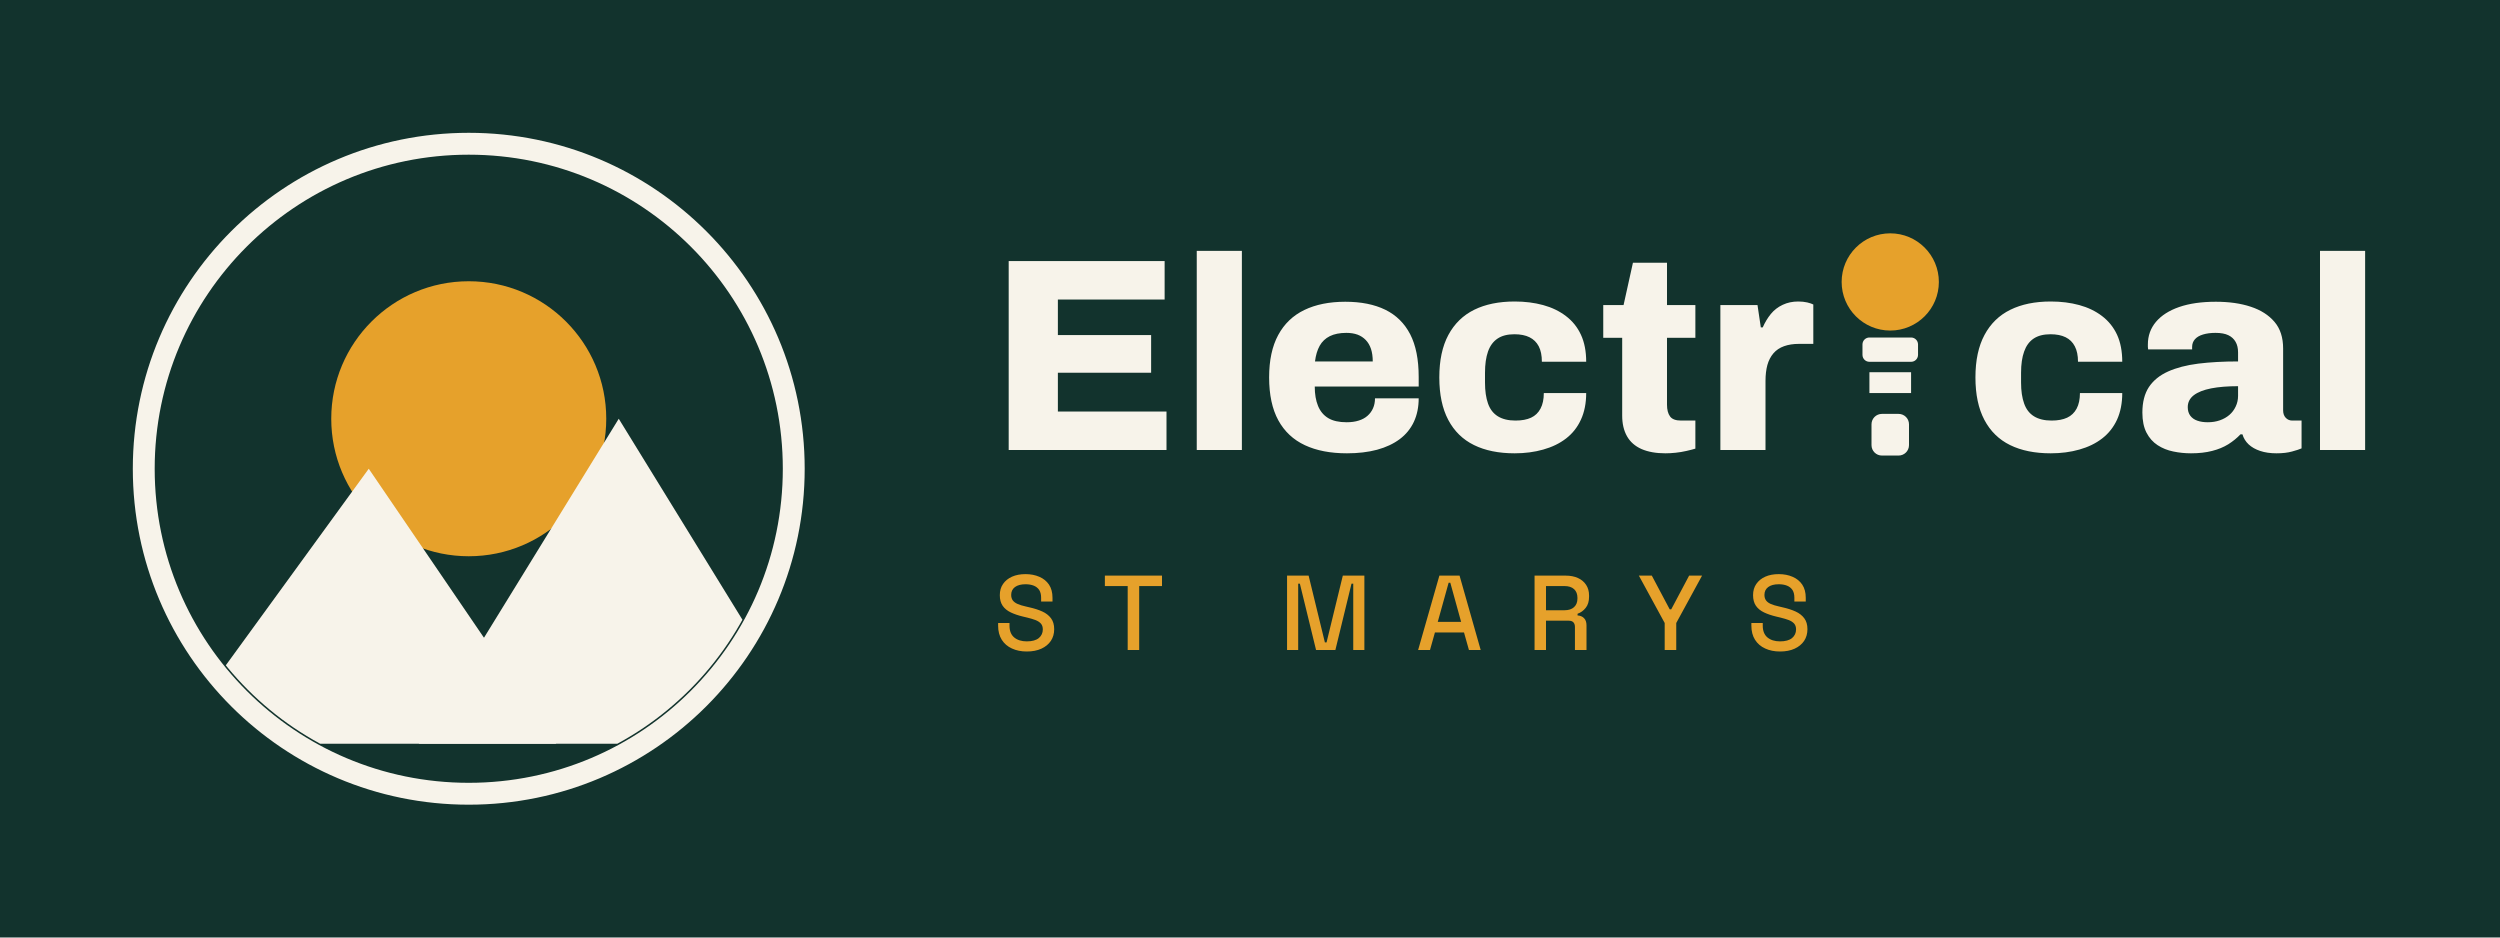
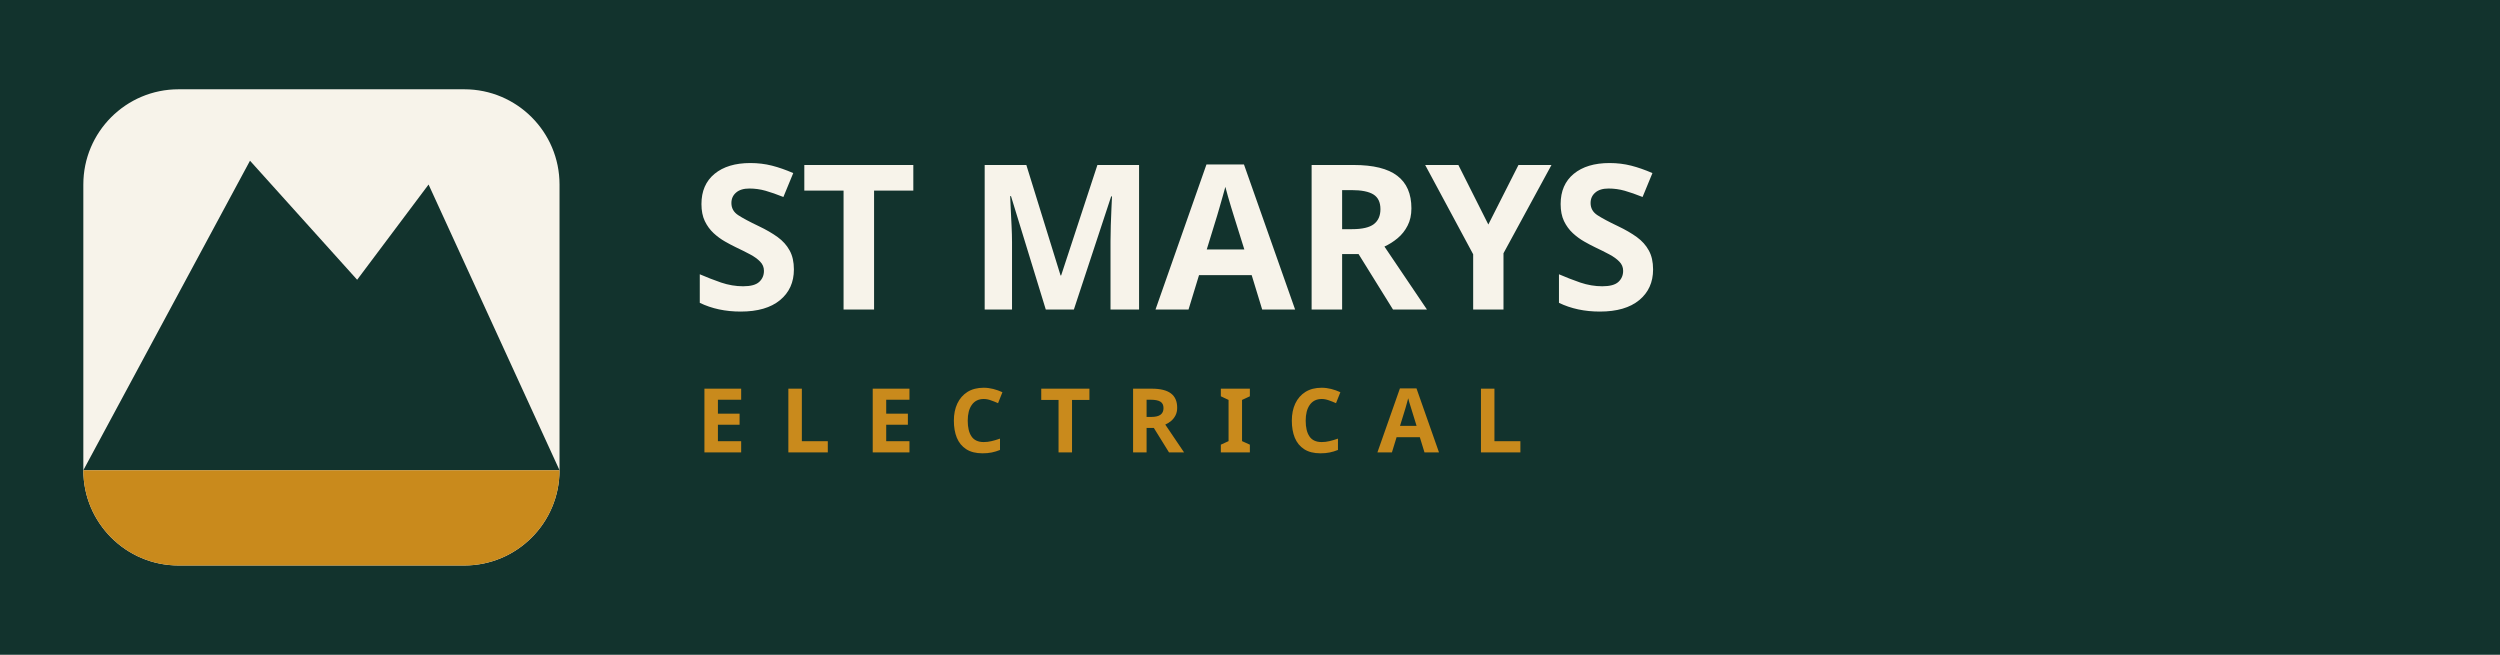
- <svg xmlns="http://www.w3.org/2000/svg" viewBox="0 0 400 150" width="400" height="150">
-   <rect width="400" height="150" fill="#12332d" />
-   <g transform="translate(15,15)">
-     <svg width="120" height="120" viewBox="0 0 120 120">
-       <circle cx="60" cy="60" r="52" fill="none" stroke="#f7f3ea" stroke-width="3.5" />
-       <clipPath id="c">
-         <circle cx="60" cy="60" r="50" />
+ <svg xmlns="http://www.w3.org/2000/svg" viewBox="0 0 420 110" width="420" height="110">
+   <rect width="420" height="110" rx="0" fill="#12332d" />
+   <g transform="translate(14,15)">
+     <svg width="80" height="80" viewBox="0 0 80 80">
+       <rect width="80" height="80" rx="16" fill="#f7f3ea" />
+       <clipPath id="t">
+         <rect width="80" height="80" rx="16" />
      </clipPath>
-       <g clip-path="url(#c)">
-         <circle cx="60" cy="52" r="22" fill="#e6a12b" />
-         <polygon points="12,104 44,60 74,104" fill="#f7f3ea" />
-         <polygon points="52,104 84,52 116,104" fill="#f7f3ea" />
+       <g clip-path="url(#t)">
+         <path d="M0,64 L28,12 L46,32 L58,16 L80,64 Z" fill="#12332d" />
+         <rect x="0" y="64" width="80" height="16" fill="#c98a1c" />
      </g>
    </svg>
  </g>
-   <g fill="#f7f3ea">
-     <path transform="translate(158,72)" d="M28.64 0L3.39 0L3.39-30.23L28.34-30.23L28.34-24.07L11.26-24.07L11.26-18.39L26.18-18.39L26.18-12.36L11.26-12.36L11.26-6.16L28.64-6.16L28.64 0ZM40.70 0L33.48 0L33.48-31.86L40.70-31.86L40.70 0ZM57.51 0.53L57.51 0.53Q53.55 0.53 50.78-0.77Q48.00-2.07 46.53-4.75Q45.06-7.44 45.06-11.62L45.06-11.62Q45.06-15.71 46.51-18.39Q47.96-21.08 50.69-22.40Q53.42-23.72 57.24-23.72L57.24-23.72Q61.03-23.72 63.65-22.44Q66.26-21.16 67.63-18.52Q68.99-15.88 68.99-11.70L68.99-11.70L68.99-10.16L52.36-10.16Q52.36-8.32 52.89-7.04Q53.42-5.76 54.52-5.10Q55.62-4.44 57.46-4.44L57.46-4.44Q58.56-4.44 59.40-4.71Q60.24-4.97 60.81-5.48Q61.38-5.98 61.69-6.69Q62.00-7.39 62.00-8.27L62.00-8.27L68.99-8.27Q68.99-6.16 68.22-4.51Q67.45-2.86 65.96-1.74Q64.46-0.62 62.33-0.04Q60.19 0.53 57.51 0.53ZM52.40-14.17L52.40-14.17L61.64-14.17Q61.64-15.31 61.36-16.17Q61.07-17.03 60.52-17.60Q59.97-18.17 59.20-18.46Q58.43-18.74 57.42-18.74L57.42-18.74Q55.84-18.74 54.78-18.22Q53.72-17.69 53.15-16.68Q52.58-15.66 52.40-14.17ZM84.35 0.53L84.35 0.53Q80.52 0.53 77.84-0.79Q75.15-2.11 73.72-4.82Q72.29-7.52 72.29-11.62L72.29-11.62Q72.29-15.71 73.74-18.41Q75.20-21.12 77.88-22.44Q80.56-23.76 84.35-23.76L84.35-23.76Q86.81-23.76 88.90-23.19Q90.99-22.62 92.55-21.43Q94.12-20.24 94.95-18.44Q95.79-16.63 95.79-14.12L95.79-14.12L88.70-14.12Q88.70-15.62 88.20-16.59Q87.69-17.56 86.72-18.04Q85.76-18.52 84.30-18.52L84.30-18.52Q82.63-18.52 81.60-17.82Q80.56-17.12 80.08-15.75Q79.60-14.39 79.60-12.36L79.60-12.36L79.60-10.78Q79.60-8.80 80.08-7.44Q80.56-6.07 81.66-5.39Q82.76-4.71 84.48-4.71L84.48-4.71Q85.98-4.71 86.97-5.17Q87.96-5.63 88.48-6.62Q89.01-7.61 89.01-9.11L89.01-9.11L95.79-9.11Q95.79-6.69 94.95-4.86Q94.12-3.04 92.58-1.85Q91.04-0.66 88.92-0.07Q86.81 0.53 84.35 0.53ZM108.46 0.53L108.46 0.53Q106.22 0.53 104.65-0.15Q103.09-0.84 102.32-2.20Q101.55-3.56 101.55-5.50L101.55-5.50L101.55-17.95L98.52-17.95L98.52-23.19L101.77-23.19L103.27-29.96L108.72-29.96L108.72-23.19L113.26-23.19L113.26-17.95L108.72-17.95L108.72-7.26Q108.72-6.03 109.21-5.37Q109.69-4.71 110.97-4.71L110.97-4.71L113.26-4.71L113.26-0.22Q112.68-0.04 111.83 0.15Q110.97 0.35 110.09 0.44Q109.21 0.53 108.46 0.53ZM124.48 0L117.26 0L117.26-23.19L123.20-23.19L123.73-19.62L124.04-19.62Q124.56-20.81 125.33-21.76Q126.10-22.70 127.23-23.23Q128.35-23.76 129.71-23.76L129.71-23.76Q130.50-23.76 131.16-23.61Q131.82-23.45 132.13-23.28L132.13-23.28L132.13-16.98L129.84-16.98Q128.48-16.98 127.45-16.61Q126.41-16.24 125.75-15.47Q125.09-14.70 124.78-13.60Q124.48-12.50 124.48-11.04L124.48-11.04L124.48 0Z" />
-     <path transform="translate(314.44,72)" d="M13.68 0.53L13.68 0.53Q9.86 0.53 7.17-0.79Q4.49-2.11 3.06-4.82Q1.63-7.52 1.63-11.62L1.63-11.62Q1.63-15.71 3.08-18.41Q4.53-21.12 7.22-22.44Q9.90-23.76 13.68-23.76L13.68-23.76Q16.15-23.76 18.24-23.19Q20.33-22.62 21.89-21.43Q23.45-20.24 24.29-18.44Q25.12-16.63 25.12-14.12L25.12-14.12L18.04-14.12Q18.04-15.62 17.53-16.59Q17.03-17.56 16.06-18.04Q15.09-18.52 13.64-18.52L13.64-18.52Q11.97-18.52 10.93-17.82Q9.90-17.12 9.42-15.75Q8.93-14.39 8.93-12.36L8.93-12.36L8.93-10.78Q8.93-8.80 9.42-7.44Q9.90-6.07 11-5.39Q12.10-4.71 13.82-4.71L13.82-4.71Q15.31-4.71 16.30-5.17Q17.29-5.63 17.82-6.62Q18.35-7.61 18.35-9.11L18.35-9.11L25.12-9.11Q25.12-6.69 24.29-4.86Q23.45-3.04 21.91-1.85Q20.37-0.66 18.26-0.07Q16.15 0.53 13.68 0.53ZM36.12 0.53L36.12 0.53Q34.67 0.53 33.29 0.24Q31.90-0.04 30.78-0.77Q29.66-1.50 29.00-2.77Q28.34-4.05 28.34-5.98L28.34-5.98Q28.34-8.49 29.39-10.08Q30.45-11.66 32.45-12.56Q34.45-13.46 37.29-13.82Q40.13-14.17 43.65-14.17L43.65-14.17L43.65-15.62Q43.65-16.63 43.25-17.31Q42.86-18.00 42.09-18.37Q41.32-18.74 40.04-18.74L40.04-18.74Q38.90-18.74 38.04-18.48Q37.18-18.22 36.74-17.71Q36.30-17.20 36.30-16.50L36.30-16.50L36.30-16.10L29.26-16.10Q29.22-16.32 29.22-16.50L29.22-16.50L29.22-16.90Q29.22-18.96 30.51-20.50Q31.81-22.04 34.23-22.88Q36.65-23.72 40.08-23.72L40.08-23.72Q43.30-23.72 45.69-22.92Q48.09-22.13 49.48-20.50Q50.86-18.88 50.86-16.24L50.86-16.24L50.86-6.34Q50.86-5.59 51.28-5.15Q51.70-4.71 52.32-4.71L52.32-4.71L53.81-4.71L53.81-0.26Q53.33-0.04 52.29 0.24Q51.26 0.53 49.81 0.53L49.81 0.53Q48.31 0.53 47.19 0.15Q46.07-0.22 45.34-0.90Q44.62-1.58 44.35-2.51L44.35-2.51L44.04-2.51Q43.21-1.63 42.09-0.92Q40.96-0.22 39.49 0.15Q38.02 0.53 36.12 0.53ZM38.81-4.44L38.81-4.44Q39.86-4.44 40.74-4.75Q41.62-5.06 42.26-5.61Q42.90-6.16 43.27-6.95Q43.65-7.74 43.65-8.67L43.65-8.67L43.65-10.21Q41.14-10.21 39.34-9.86Q37.53-9.50 36.56-8.76Q35.60-8.01 35.60-6.86L35.60-6.86Q35.60-6.03 36.01-5.48Q36.43-4.93 37.14-4.69Q37.84-4.44 38.81-4.44ZM63.98 0L56.76 0L56.76-31.86L63.98-31.86L63.98 0Z" />
+   <g transform="translate(116,22)">
+     <text x="0" y="30" font-family="Archivo, sans-serif" font-weight="900" font-size="34" letter-spacing="-0.3" fill="#f7f3ea">ST MARYS</text>
+     <text x="1" y="54" font-family="'Space Grotesk', sans-serif" font-weight="600" font-size="15" letter-spacing="5.7" fill="#c98a1c">ELECTRICAL</text>
  </g>
-   <svg x="292.44" y="34" width="20" height="40" viewBox="0 0 18 36" overflow="visible">
-     <circle cx="9" cy="10" r="7" fill="#e6a12b" />
-     <rect x="5" y="18" width="8" height="3.5" rx="1" fill="#f7f3ea" />
-     <rect x="6" y="23" width="6" height="3" fill="#f7f3ea" />
-     <rect x="6.3" y="29" width="5.4" height="6" rx="1.5" fill="#f7f3ea" />
-   </svg>
-   <path transform="translate(159,104)" fill="#e6a12b" d="M5.29 0.24L5.29 0.24Q3.94 0.24 2.91-0.24Q1.87-0.71 1.28-1.64Q0.70-2.57 0.70-3.89L0.70-3.89L0.70-4.32L2.52-4.32L2.52-3.89Q2.52-2.64 3.27-2.01Q4.03-1.38 5.29-1.38L5.29-1.38Q6.56-1.38 7.21-1.91Q7.85-2.45 7.85-3.30L7.85-3.30Q7.85-3.86 7.55-4.22Q7.24-4.57 6.68-4.79Q6.12-5.00 5.34-5.19L5.34-5.19L4.71-5.34Q3.57-5.61 2.73-6.01Q1.89-6.41 1.43-7.07Q0.97-7.74 0.97-8.77L0.97-8.77Q0.97-9.83 1.49-10.57Q2.01-11.32 2.92-11.73Q3.84-12.14 5.08-12.14L5.08-12.14Q6.32-12.14 7.30-11.71Q8.28-11.29 8.84-10.46Q9.40-9.62 9.40-8.36L9.40-8.36L9.40-7.75L7.58-7.75L7.58-8.36Q7.58-9.13 7.27-9.61Q6.95-10.08 6.39-10.30Q5.83-10.52 5.08-10.52L5.08-10.52Q4.00-10.52 3.39-10.07Q2.79-9.62 2.79-8.82L2.79-8.82Q2.79-8.28 3.05-7.93Q3.32-7.58 3.83-7.36Q4.33-7.14 5.10-6.97L5.10-6.97L5.73-6.82Q6.89-6.56 7.77-6.16Q8.65-5.76 9.16-5.08Q9.67-4.40 9.67-3.33L9.67-3.33Q9.67-2.26 9.14-1.46Q8.60-0.66 7.62-0.21Q6.63 0.24 5.29 0.24ZM23.27 0L21.43 0L21.43-10.23L17.78-10.23L17.78-11.90L26.92-11.90L26.92-10.23L23.27-10.23L23.27 0ZM48.71 0L46.93 0L46.93-11.90L50.38-11.90L52.98-1.22L53.25-1.22L55.85-11.90L59.30-11.90L59.30 0L57.52 0L57.52-10.61L57.24-10.61L54.66 0L51.57 0L48.98-10.61L48.71-10.61L48.71 0ZM69.80 0L67.90 0L71.30-11.90L74.53-11.90L77.91 0L76.03 0L75.24-2.81L70.59-2.81L69.80 0ZM72.78-10.76L71.04-4.50L74.78-4.50L73.05-10.76L72.78-10.76ZM88.36 0L86.53 0L86.53-11.90L91.53-11.90Q92.63-11.90 93.47-11.52Q94.31-11.14 94.78-10.42Q95.25-9.71 95.25-8.72L95.25-8.72L95.25-8.53Q95.25-7.41 94.71-6.74Q94.18-6.07 93.41-5.80L93.41-5.80L93.41-5.53Q94.06-5.49 94.45-5.09Q94.84-4.69 94.84-3.94L94.84-3.94L94.84 0L92.99 0L92.99-3.69Q92.99-4.15 92.75-4.42Q92.51-4.69 91.98-4.69L91.98-4.69L88.36-4.69L88.36 0ZM88.36-10.23L88.36-6.36L91.32-6.36Q92.31-6.36 92.85-6.86Q93.39-7.36 93.39-8.23L93.39-8.23L93.39-8.36Q93.39-9.23 92.86-9.73Q92.32-10.23 91.32-10.23L91.32-10.23L88.36-10.23ZM109.20 0L107.35 0L107.35-4.32L103.22-11.90L105.29-11.90L108.15-6.51L108.40-6.51L111.26-11.90L113.33-11.90L109.20-4.32L109.20 0ZM125.81 0.24L125.81 0.24Q124.46 0.24 123.43-0.24Q122.39-0.71 121.80-1.64Q121.22-2.57 121.22-3.89L121.22-3.89L121.22-4.32L123.04-4.32L123.04-3.89Q123.04-2.64 123.79-2.01Q124.55-1.38 125.81-1.38L125.81-1.38Q127.08-1.38 127.73-1.91Q128.37-2.45 128.37-3.30L128.37-3.30Q128.37-3.86 128.07-4.22Q127.76-4.57 127.20-4.79Q126.64-5.00 125.86-5.19L125.86-5.19L125.23-5.34Q124.09-5.61 123.25-6.01Q122.41-6.41 121.95-7.07Q121.49-7.74 121.49-8.77L121.49-8.77Q121.49-9.83 122.01-10.57Q122.53-11.32 123.44-11.73Q124.36-12.14 125.60-12.14L125.60-12.14Q126.84-12.14 127.82-11.71Q128.80-11.29 129.36-10.46Q129.92-9.62 129.92-8.36L129.92-8.36L129.92-7.75L128.10-7.75L128.10-8.36Q128.10-9.13 127.79-9.61Q127.47-10.08 126.91-10.30Q126.35-10.52 125.60-10.52L125.60-10.52Q124.51-10.52 123.91-10.07Q123.31-9.62 123.31-8.82L123.31-8.82Q123.31-8.28 123.57-7.93Q123.83-7.58 124.34-7.36Q124.85-7.14 125.62-6.97L125.62-6.97L126.25-6.82Q127.40-6.56 128.29-6.16Q129.17-5.76 129.68-5.08Q130.19-4.40 130.19-3.33L130.19-3.33Q130.19-2.26 129.66-1.46Q129.12-0.66 128.14-0.21Q127.15 0.24 125.81 0.24Z" />
</svg>
